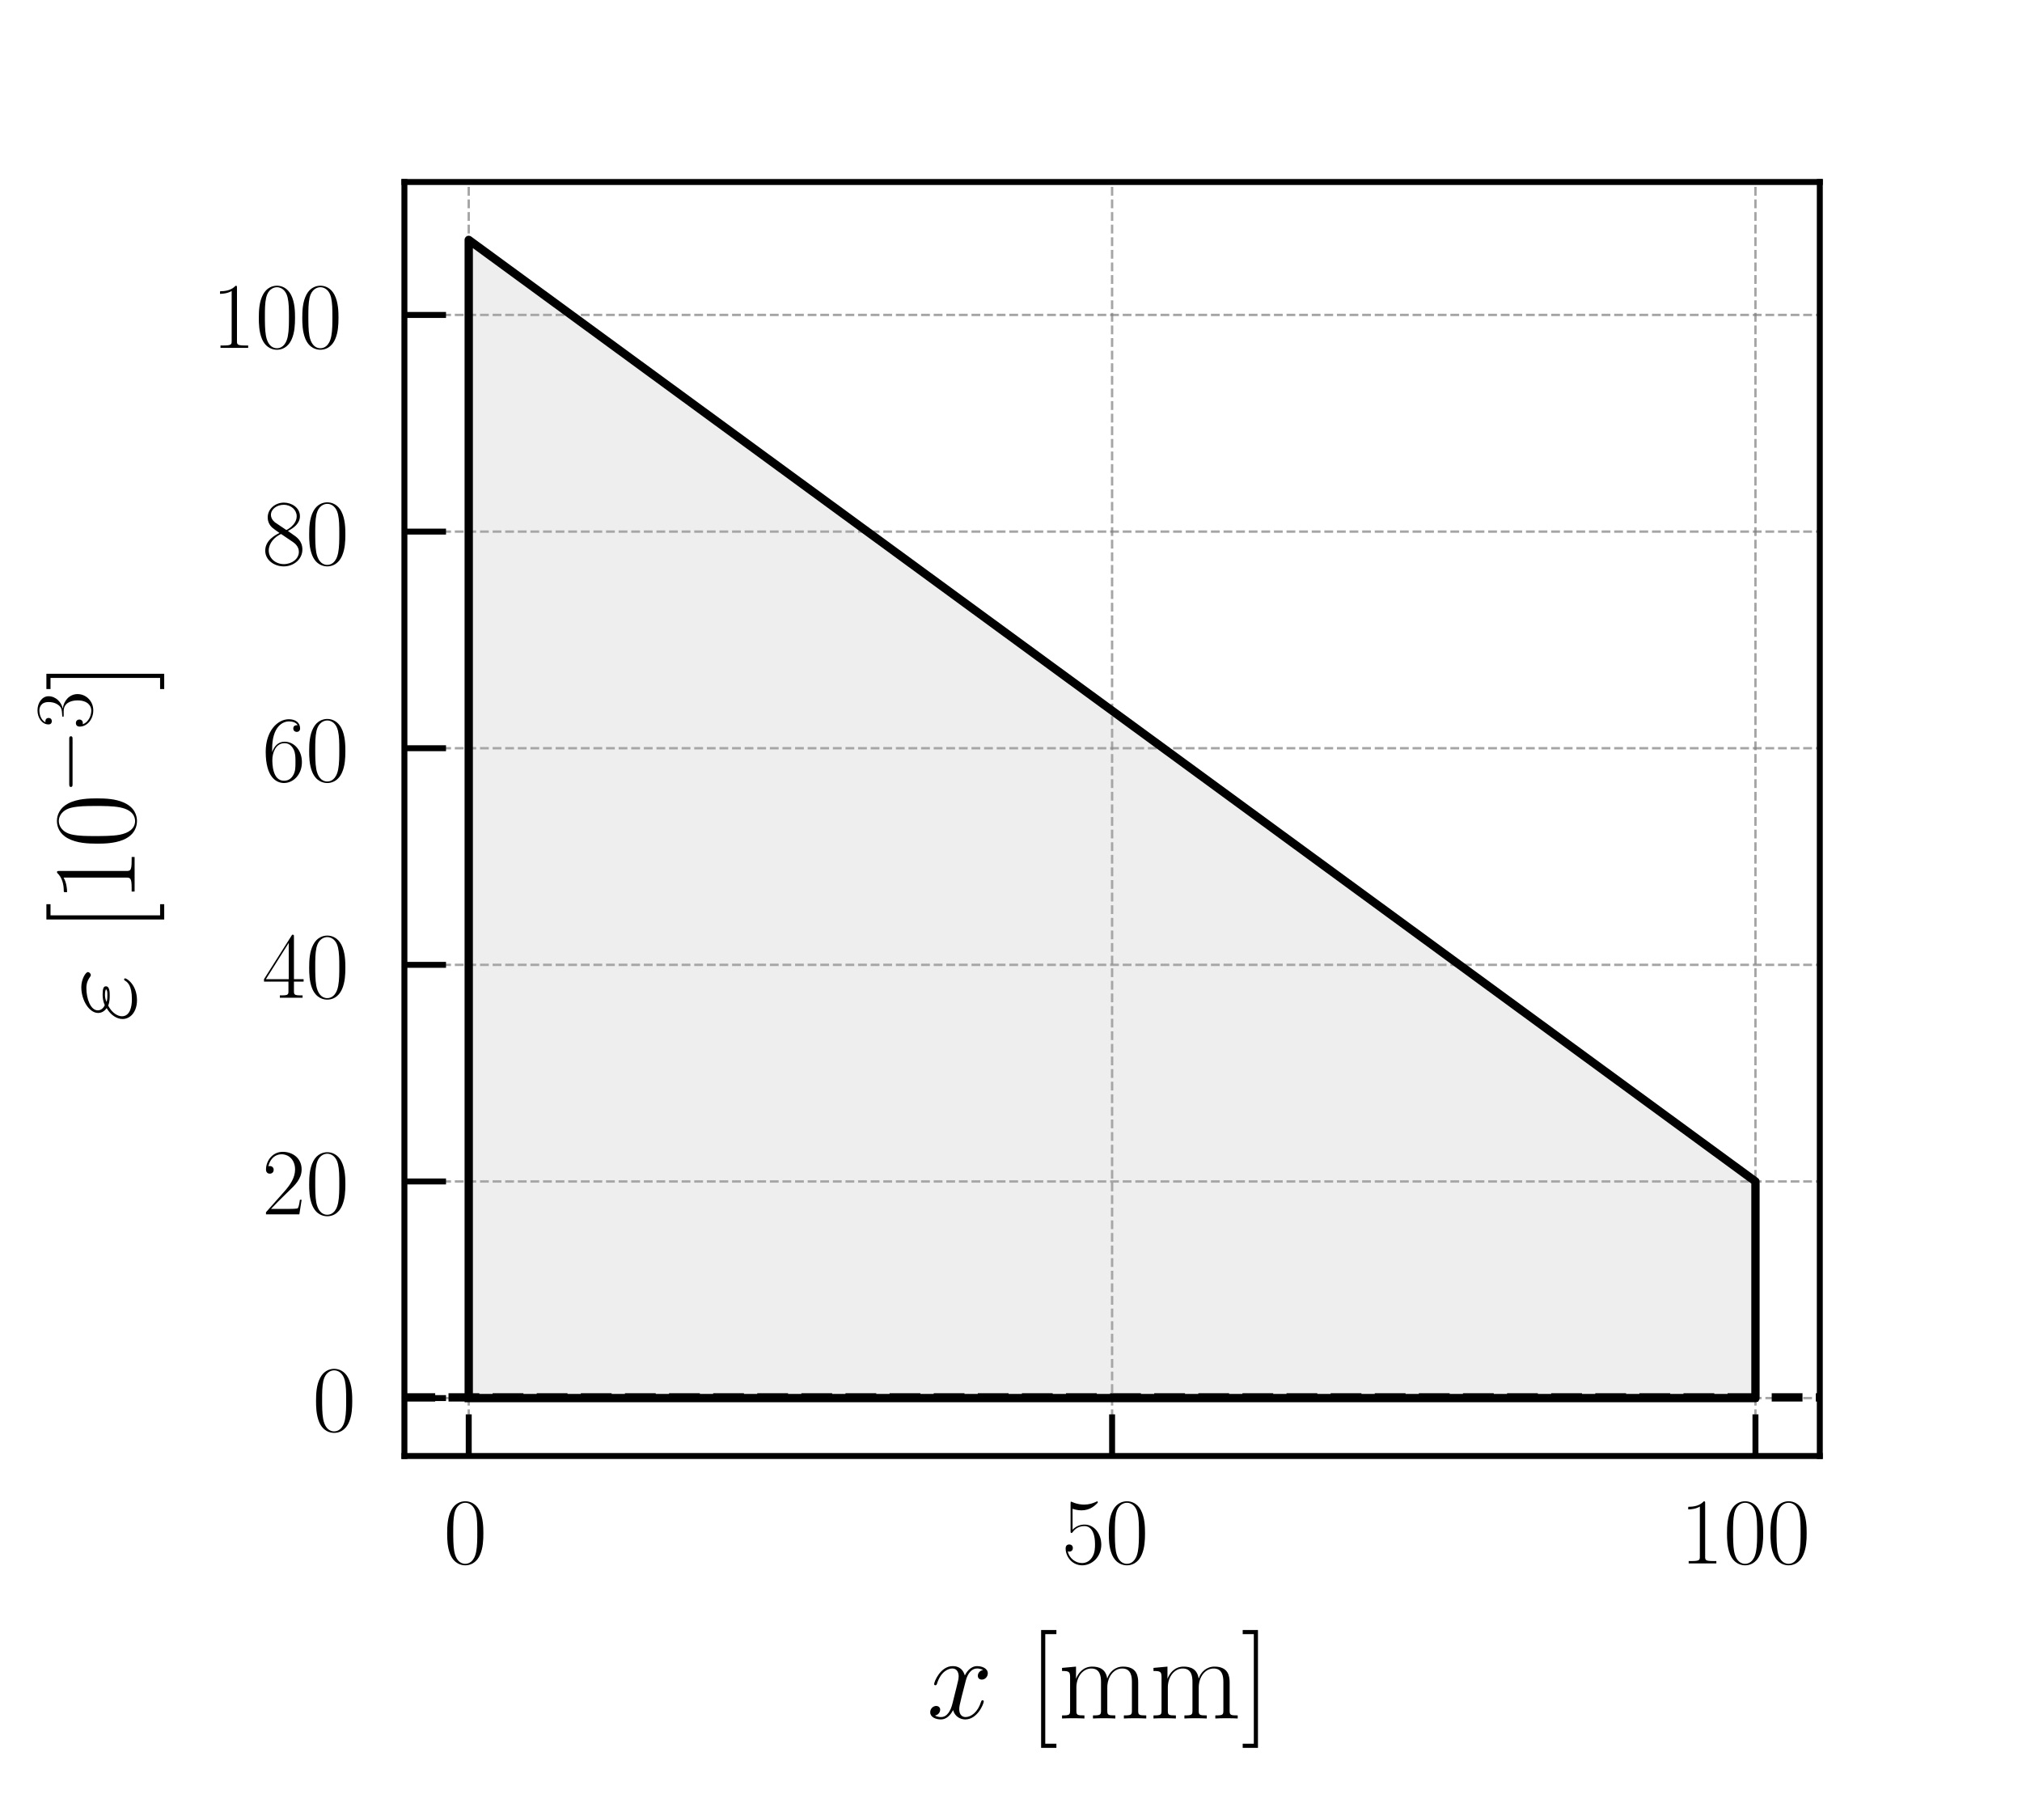
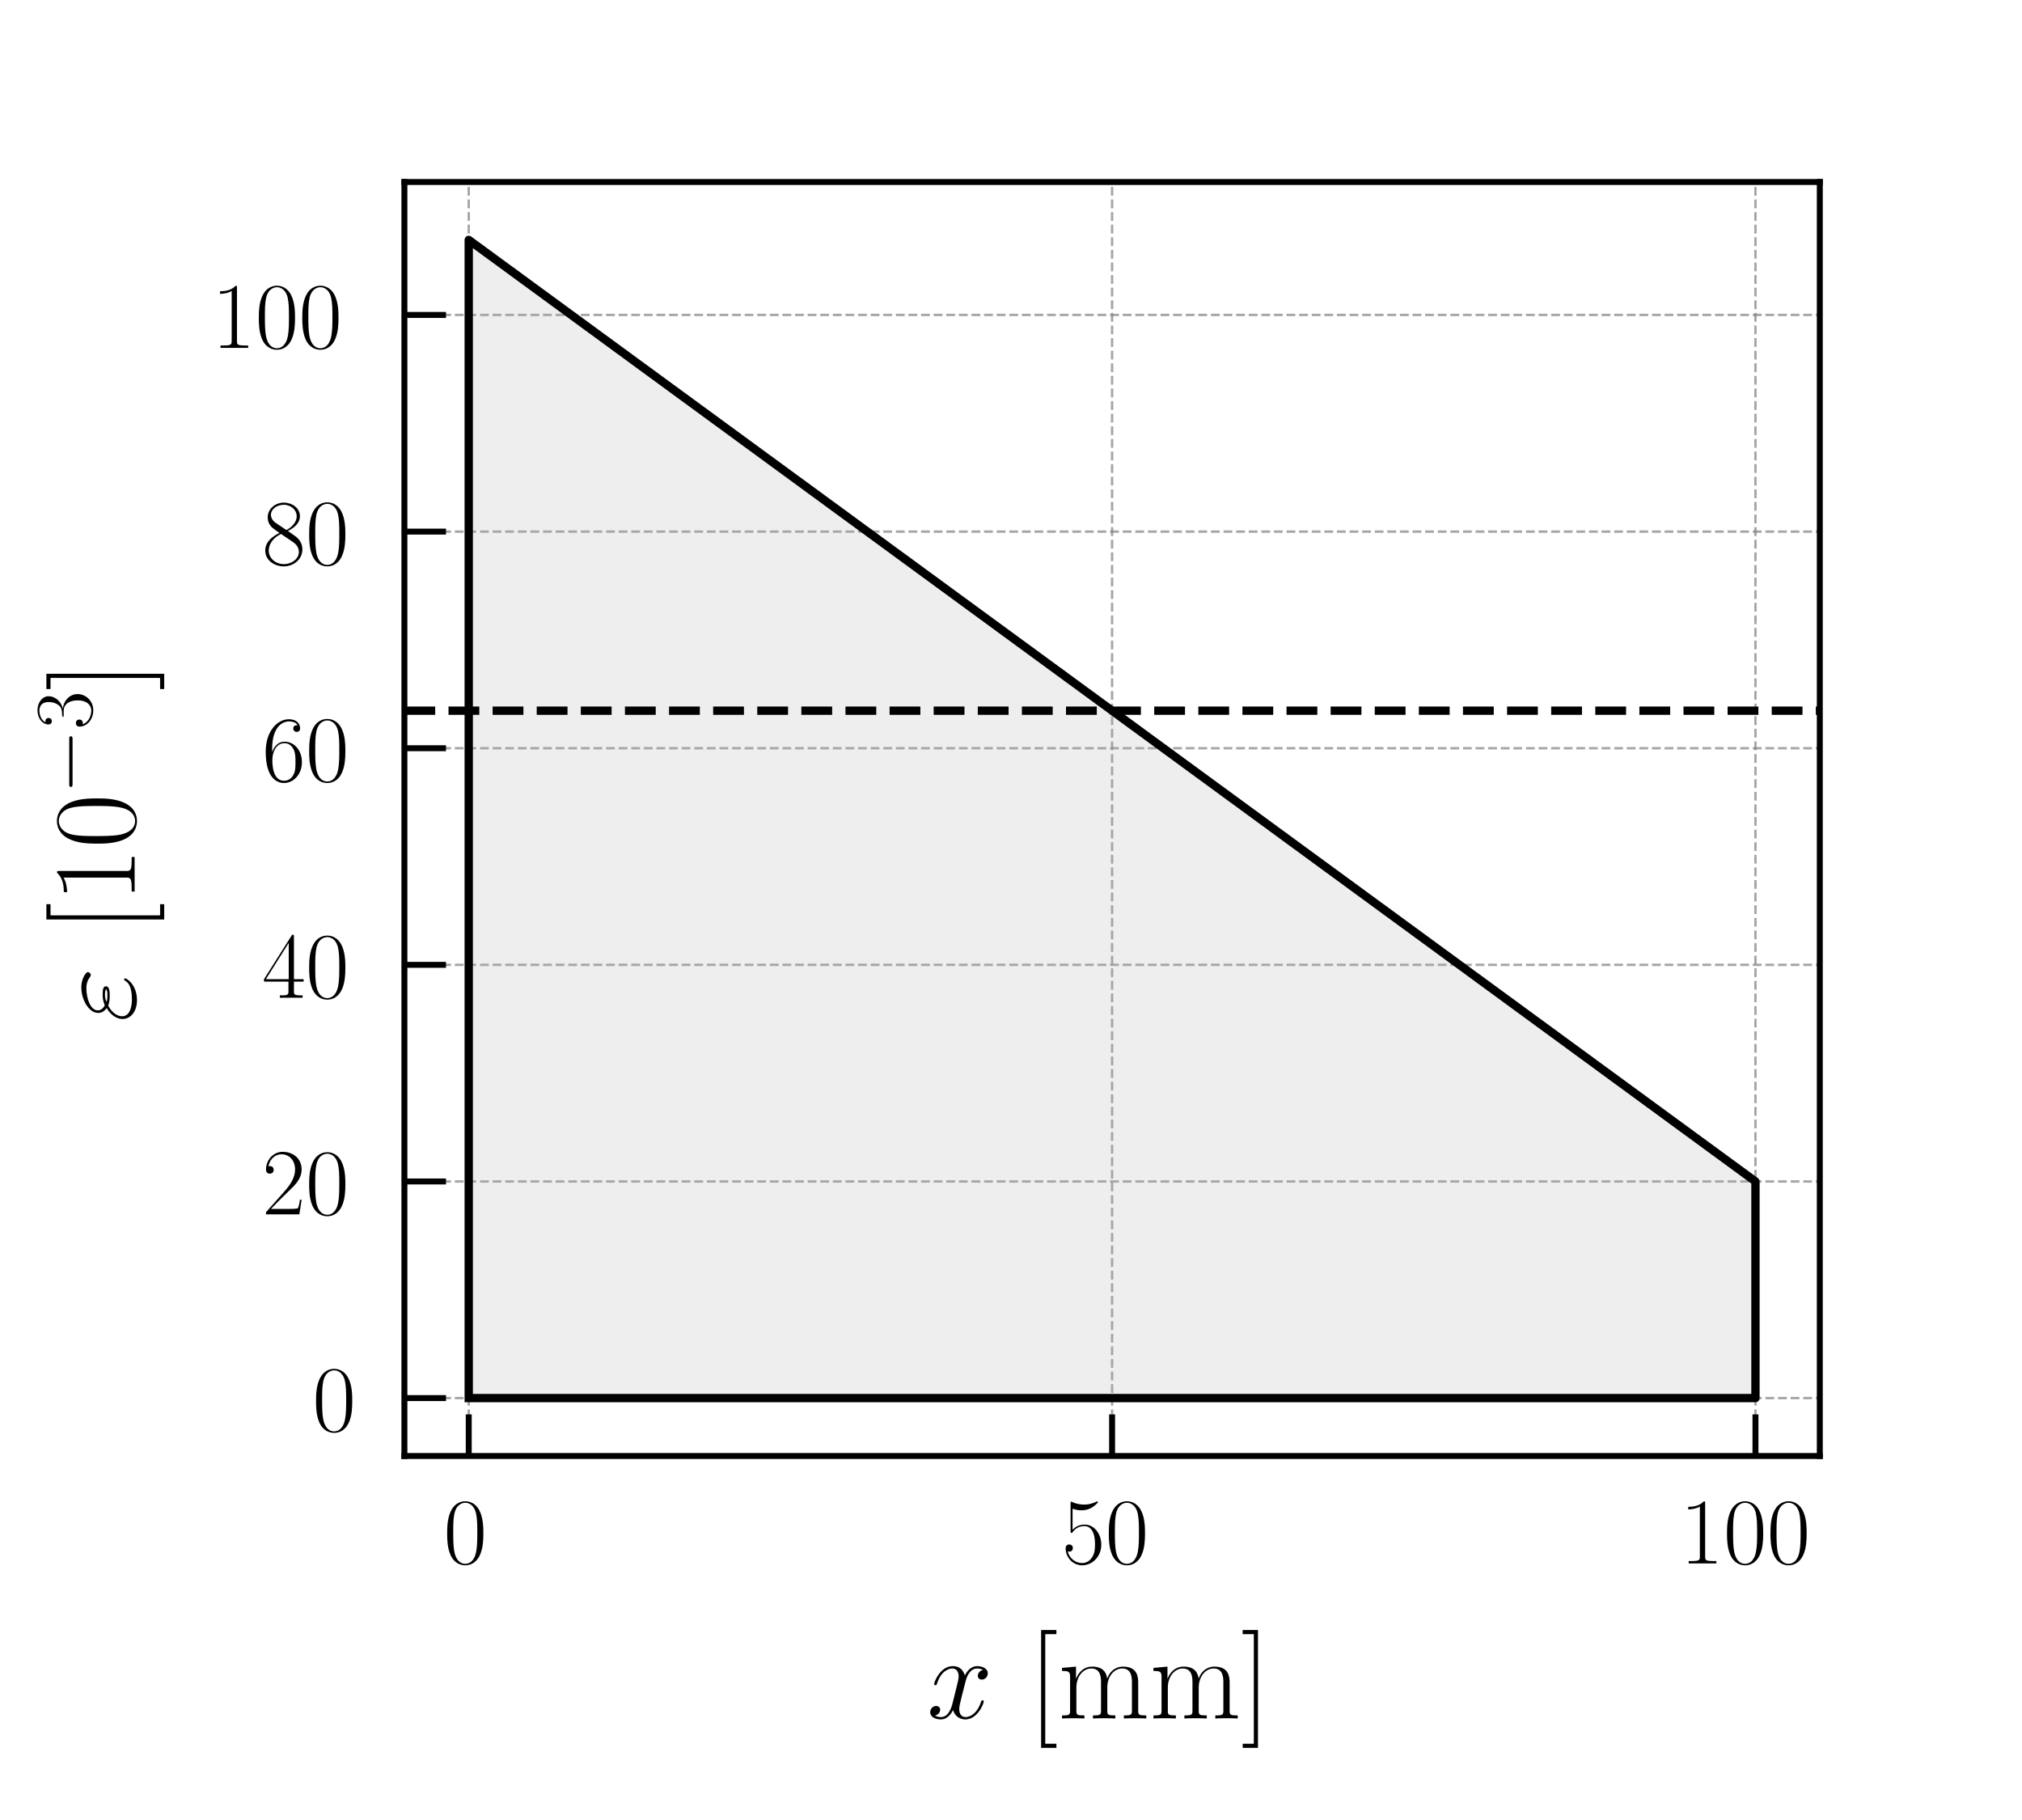
<svg xmlns="http://www.w3.org/2000/svg" xmlns:xlink="http://www.w3.org/1999/xlink" width="170.079pt" height="153.071pt" viewBox="0 0 170.079 153.071" version="1.1">
  <defs>
    <style type="text/css">*{stroke-linejoin: round; stroke-linecap: butt}</style>
  </defs>
  <g id="figure_1">
    <g id="patch_1">
      <path d="M 0 153.071  L 170.079 153.071  L 170.079 0  L 0 0  z " style="fill: #ffffff" />
    </g>
    <g id="axes_1">
      <g id="patch_2">
        <path d="M 34.016 122.457  L 153.071 122.457  L 153.071 15.307  L 34.016 15.307  z " style="fill: #ffffff" />
      </g>
      <g id="matplotlib.axis_1">
        <g id="xtick_1">
          <g id="line2d_1">
-             <path d="M 39.427 122.457  L 39.427 15.307  " clip-path="url(#p8286b24134)" style="fill: none; stroke-dasharray: 0.74,0.32; stroke-dashoffset: 0; stroke: #808080; stroke-opacity: 0.7; stroke-width: 0.2" />
+             <path d="M 39.427 122.457  L 39.427 15.307  " clip-path="url(#p49412a3c3d)" style="fill: none; stroke-dasharray: 0.74,0.32; stroke-dashoffset: 0; stroke: #808080; stroke-opacity: 0.7; stroke-width: 0.2" />
          </g>
          <g id="line2d_2">
            <defs>
-               <path id="m80aa327a16" d="M 0 0  L 0 -3.5  " style="stroke: #000000; stroke-width: 0.5" />
-             </defs>
-             <g>
-               <use xlink:href="#m80aa327a16" x="39.427" y="122.457" style="stroke: #000000; stroke-width: 0.5" />
+               <path id="m00d248ddeb" d="M 0 0  L 0 -3.5  " style="stroke: #000000; stroke-width: 0.5" />
+             </defs>
+             <g>
+               <use xlink:href="#m00d248ddeb" x="39.427" y="122.457" style="stroke: #000000; stroke-width: 0.5" />
            </g>
          </g>
          <g id="text_1">
            <g transform="translate(37.31025 131.4915) scale(0.08 -0.08)">
              <defs>
                <path id="CMR17-30" d="M 2688 2025  C 2688 2416 2682 3080 2413 3591  C 2176 4039 1798 4198 1466 4198  C 1158 4198 768 4058 525 3597  C 269 3118 243 2524 243 2025  C 243 1661 250 1106 448 619  C 723 -39 1216 -128 1466 -128  C 1760 -128 2208 -7 2470 600  C 2662 1042 2688 1559 2688 2025  z M 1466 -26  C 1056 -26 813 325 723 812  C 653 1188 653 1738 653 2096  C 653 2588 653 2997 736 3387  C 858 3929 1216 4096 1466 4096  C 1728 4096 2067 3923 2189 3400  C 2272 3036 2278 2607 2278 2096  C 2278 1680 2278 1169 2202 792  C 2067 95 1690 -26 1466 -26  z " transform="scale(0.015625)" />
              </defs>
              <use xlink:href="#CMR17-30" transform="scale(0.996264)" />
            </g>
          </g>
        </g>
        <g id="xtick_2">
          <g id="line2d_3">
-             <path d="M 93.543 122.457  L 93.543 15.307  " clip-path="url(#p8286b24134)" style="fill: none; stroke-dasharray: 0.74,0.32; stroke-dashoffset: 0; stroke: #808080; stroke-opacity: 0.7; stroke-width: 0.2" />
+             <path d="M 93.543 122.457  L 93.543 15.307  " clip-path="url(#p49412a3c3d)" style="fill: none; stroke-dasharray: 0.74,0.32; stroke-dashoffset: 0; stroke: #808080; stroke-opacity: 0.7; stroke-width: 0.2" />
          </g>
          <g id="line2d_4">
            <g>
-               <use xlink:href="#m80aa327a16" x="93.543" y="122.457" style="stroke: #000000; stroke-width: 0.5" />
+               <use xlink:href="#m00d248ddeb" x="93.543" y="122.457" style="stroke: #000000; stroke-width: 0.5" />
            </g>
          </g>
          <g id="text_2">
            <g transform="translate(89.30912 131.4915) scale(0.08 -0.08)">
              <defs>
                <path id="CMR17-35" d="M 730 3692  C 794 3666 1056 3584 1325 3584  C 1920 3584 2246 3911 2432 4100  C 2432 4157 2432 4192 2394 4192  C 2387 4192 2374 4192 2323 4163  C 2099 4058 1837 3973 1517 3973  C 1325 3973 1037 3999 723 4139  C 653 4171 640 4171 634 4171  C 602 4171 595 4164 595 4037  L 595 2203  C 595 2089 595 2057 659 2057  C 691 2057 704 2070 736 2114  C 941 2401 1222 2522 1542 2522  C 1766 2522 2246 2382 2246 1289  C 2246 1085 2246 715 2054 421  C 1894 159 1645 25 1370 25  C 947 25 518 320 403 814  C 429 807 480 795 506 795  C 589 795 749 840 749 1038  C 749 1210 627 1280 506 1280  C 358 1280 262 1190 262 1011  C 262 454 704 -128 1382 -128  C 2042 -128 2669 440 2669 1264  C 2669 2030 2170 2624 1549 2624  C 1222 2624 947 2503 730 2274  L 730 3692  z " transform="scale(0.015625)" />
              </defs>
              <use xlink:href="#CMR17-35" transform="scale(0.996264)" />
              <use xlink:href="#CMR17-30" transform="translate(45.69048 0) scale(0.996264)" />
            </g>
          </g>
        </g>
        <g id="xtick_3">
          <g id="line2d_5">
-             <path d="M 147.659 122.457  L 147.659 15.307  " clip-path="url(#p8286b24134)" style="fill: none; stroke-dasharray: 0.74,0.32; stroke-dashoffset: 0; stroke: #808080; stroke-opacity: 0.7; stroke-width: 0.2" />
+             <path d="M 147.659 122.457  L 147.659 15.307  " clip-path="url(#p49412a3c3d)" style="fill: none; stroke-dasharray: 0.74,0.32; stroke-dashoffset: 0; stroke: #808080; stroke-opacity: 0.7; stroke-width: 0.2" />
          </g>
          <g id="line2d_6">
            <g>
-               <use xlink:href="#m80aa327a16" x="147.659" y="122.457" style="stroke: #000000; stroke-width: 0.5" />
+               <use xlink:href="#m00d248ddeb" x="147.659" y="122.457" style="stroke: #000000; stroke-width: 0.5" />
            </g>
          </g>
          <g id="text_3">
            <g transform="translate(141.308 131.4915) scale(0.08 -0.08)">
              <defs>
                <path id="CMR17-31" d="M 1702 4058  C 1702 4192 1696 4192 1606 4192  C 1357 3916 979 3827 621 3827  C 602 3827 570 3827 563 3808  C 557 3795 557 3782 557 3648  C 755 3648 1088 3686 1344 3839  L 1344 461  C 1344 236 1331 160 781 160  L 589 160  L 589 0  C 896 0 1216 0 1523 0  C 1830 0 2150 0 2458 0  L 2458 160  L 2266 160  C 1715 160 1702 230 1702 458  L 1702 4058  z " transform="scale(0.015625)" />
              </defs>
              <use xlink:href="#CMR17-31" transform="scale(0.996264)" />
              <use xlink:href="#CMR17-30" transform="translate(45.69048 0) scale(0.996264)" />
              <use xlink:href="#CMR17-30" transform="translate(91.38095 0) scale(0.996264)" />
            </g>
          </g>
        </g>
        <g id="text_4">
          <g transform="translate(77.96628 144.5132) scale(0.1 -0.1)">
            <defs>
              <path id="CMMI12-78" d="M 3034 2606  C 2829 2567 2752 2414 2752 2293  C 2752 2139 2874 2088 2963 2088  C 3155 2088 3290 2254 3290 2427  C 3290 2695 2982 2816 2714 2816  C 2323 2816 2106 2433 2048 2312  C 1901 2816 1504 2816 1389 2816  C 736 2816 390 1980 390 1839  C 390 1814 416 1782 461 1782  C 512 1782 525 1820 538 1846  C 755 2555 1184 2689 1370 2689  C 1658 2689 1715 2420 1715 2267  C 1715 2127 1677 1980 1600 1673  L 1382 798  C 1286 415 1101 64 762 64  C 730 64 570 64 435 147  C 666 192 717 383 717 460  C 717 588 621 664 499 664  C 346 664 179 530 179 326  C 179 57 480 -64 755 -64  C 1062 -64 1280 179 1414 441  C 1517 64 1837 -64 2074 -64  C 2726 -64 3072 773 3072 913  C 3072 945 3046 971 3008 971  C 2950 971 2944 939 2925 888  C 2752 326 2381 64 2093 64  C 1869 64 1747 230 1747 492  C 1747 632 1773 734 1875 1156  L 2099 2024  C 2195 2408 2413 2689 2707 2689  C 2720 2689 2899 2689 3034 2606  z " transform="scale(0.015625)" />
              <path id="CMR17-5b" d="M 1504 -1600  L 1504 -1377  L 902 -1377  L 902 4544  L 1504 4544  L 1504 4767  L 678 4767  L 678 -1600  L 1504 -1600  z " transform="scale(0.015625)" />
              <path id="CMR17-6d" d="M 4326 1933  C 4326 2252 4269 2790 3507 2790  C 3072 2790 2771 2496 2656 2151  L 2650 2151  C 2573 2676 2195 2790 1837 2790  C 1331 2790 1069 2400 973 2144  L 966 2144  L 966 2790  L 211 2720  L 211 2554  C 589 2554 646 2515 646 2208  L 646 428  C 646 184 621 153 211 153  L 211 -13  C 365 0 646 0 813 0  C 979 0 1267 0 1421 -13  L 1421 153  C 1011 153 986 178 986 428  L 986 1658  C 986 2247 1344 2688 1792 2688  C 2266 2688 2317 2266 2317 1958  L 2317 428  C 2317 184 2291 153 1882 153  L 1882 -13  C 2035 0 2317 0 2483 0  C 2650 0 2938 0 3091 -13  L 3091 153  C 2682 153 2656 178 2656 428  L 2656 1658  C 2656 2247 3014 2688 3462 2688  C 3936 2688 3987 2266 3987 1958  L 3987 428  C 3987 184 3962 153 3552 153  L 3552 -13  C 3706 0 3987 0 4154 0  C 4320 0 4608 0 4762 -13  L 4762 153  C 4352 153 4326 178 4326 428  L 4326 1933  z " transform="scale(0.015625)" />
              <path id="CMR17-5d" d="M 915 4767  L 90 4767  L 90 4544  L 691 4544  L 691 -1377  L 90 -1377  L 90 -1600  L 915 -1600  L 915 4767  z " transform="scale(0.015625)" />
            </defs>
            <use xlink:href="#CMMI12-78" transform="scale(0.996264)" />
            <use xlink:href="#CMR17-5b" transform="translate(85.51003 0) scale(0.996264)" />
            <use xlink:href="#CMR17-6d" transform="translate(110.3811 0) scale(0.996264)" />
            <use xlink:href="#CMR17-6d" transform="translate(187.3007 0) scale(0.996264)" />
            <use xlink:href="#CMR17-5d" transform="translate(264.2203 0) scale(0.996264)" />
          </g>
        </g>
      </g>
      <g id="matplotlib.axis_2">
        <g id="ytick_1">
          <g id="line2d_7">
-             <path d="M 34.016 117.586  L 153.071 117.586  " clip-path="url(#p8286b24134)" style="fill: none; stroke-dasharray: 0.74,0.32; stroke-dashoffset: 0; stroke: #808080; stroke-opacity: 0.7; stroke-width: 0.2" />
+             <path d="M 34.016 117.586  L 153.071 117.586  " clip-path="url(#p49412a3c3d)" style="fill: none; stroke-dasharray: 0.74,0.32; stroke-dashoffset: 0; stroke: #808080; stroke-opacity: 0.7; stroke-width: 0.2" />
          </g>
          <g id="line2d_8">
            <defs>
-               <path id="ma06533547d" d="M 0 0  L 3.5 0  " style="stroke: #000000; stroke-width: 0.5" />
-             </defs>
-             <g>
-               <use xlink:href="#ma06533547d" x="34.016" y="117.586" style="stroke: #000000; stroke-width: 0.5" />
+               <path id="mabed463966" d="M 0 0  L 3.5 0  " style="stroke: #000000; stroke-width: 0.5" />
+             </defs>
+             <g>
+               <use xlink:href="#mabed463966" x="34.016" y="117.586" style="stroke: #000000; stroke-width: 0.5" />
            </g>
          </g>
          <g id="text_5">
            <g transform="translate(26.28157 120.3537) scale(0.08 -0.08)">
              <use xlink:href="#CMR17-30" transform="scale(0.996264)" />
            </g>
          </g>
        </g>
        <g id="ytick_2">
          <g id="line2d_9">
-             <path d="M 34.016 99.367  L 153.071 99.367  " clip-path="url(#p8286b24134)" style="fill: none; stroke-dasharray: 0.74,0.32; stroke-dashoffset: 0; stroke: #808080; stroke-opacity: 0.7; stroke-width: 0.2" />
+             <path d="M 34.016 99.367  L 153.071 99.367  " clip-path="url(#p49412a3c3d)" style="fill: none; stroke-dasharray: 0.74,0.32; stroke-dashoffset: 0; stroke: #808080; stroke-opacity: 0.7; stroke-width: 0.2" />
          </g>
          <g id="line2d_10">
            <g>
-               <use xlink:href="#ma06533547d" x="34.016" y="99.367" style="stroke: #000000; stroke-width: 0.5" />
+               <use xlink:href="#mabed463966" x="34.016" y="99.367" style="stroke: #000000; stroke-width: 0.5" />
            </g>
          </g>
          <g id="text_6">
            <g transform="translate(22.04738 102.1343) scale(0.08 -0.08)">
              <defs>
                <path id="CMR17-32" d="M 2669 989  L 2554 989  C 2490 536 2438 459 2413 420  C 2381 369 1920 369 1830 369  L 602 369  C 832 619 1280 1072 1824 1597  C 2214 1967 2669 2402 2669 3035  C 2669 3790 2067 4224 1395 4224  C 691 4224 262 3604 262 3030  C 262 2780 448 2748 525 2748  C 589 2748 781 2787 781 3010  C 781 3207 614 3264 525 3264  C 486 3264 448 3258 422 3245  C 544 3790 915 4058 1306 4058  C 1862 4058 2227 3617 2227 3035  C 2227 2479 1901 2000 1536 1584  L 262 146  L 262 0  L 2515 0  L 2669 989  z " transform="scale(0.015625)" />
              </defs>
              <use xlink:href="#CMR17-32" transform="scale(0.996264)" />
              <use xlink:href="#CMR17-30" transform="translate(45.69048 0) scale(0.996264)" />
            </g>
          </g>
        </g>
        <g id="ytick_3">
          <g id="line2d_11">
-             <path d="M 34.016 81.148  L 153.071 81.148  " clip-path="url(#p8286b24134)" style="fill: none; stroke-dasharray: 0.74,0.32; stroke-dashoffset: 0; stroke: #808080; stroke-opacity: 0.7; stroke-width: 0.2" />
+             <path d="M 34.016 81.148  L 153.071 81.148  " clip-path="url(#p49412a3c3d)" style="fill: none; stroke-dasharray: 0.74,0.32; stroke-dashoffset: 0; stroke: #808080; stroke-opacity: 0.7; stroke-width: 0.2" />
          </g>
          <g id="line2d_12">
            <g>
-               <use xlink:href="#ma06533547d" x="34.016" y="81.148" style="stroke: #000000; stroke-width: 0.5" />
+               <use xlink:href="#mabed463966" x="34.016" y="81.148" style="stroke: #000000; stroke-width: 0.5" />
            </g>
          </g>
          <g id="text_7">
            <g transform="translate(22.04738 83.91494) scale(0.08 -0.08)">
              <defs>
                <path id="CMR17-34" d="M 2150 4122  C 2150 4256 2144 4256 2029 4256  L 128 1254  L 128 1088  L 1779 1088  L 1779 457  C 1779 224 1766 160 1318 160  L 1197 160  L 1197 0  C 1402 0 1747 0 1965 0  C 2182 0 2528 0 2733 0  L 2733 160  L 2611 160  C 2163 160 2150 224 2150 457  L 2150 1088  L 2803 1088  L 2803 1254  L 2150 1254  L 2150 4122  z M 1798 3703  L 1798 1254  L 256 1254  L 1798 3703  z " transform="scale(0.015625)" />
              </defs>
              <use xlink:href="#CMR17-34" transform="scale(0.996264)" />
              <use xlink:href="#CMR17-30" transform="translate(45.69048 0) scale(0.996264)" />
            </g>
          </g>
        </g>
        <g id="ytick_4">
          <g id="line2d_13">
-             <path d="M 34.016 62.928  L 153.071 62.928  " clip-path="url(#p8286b24134)" style="fill: none; stroke-dasharray: 0.74,0.32; stroke-dashoffset: 0; stroke: #808080; stroke-opacity: 0.7; stroke-width: 0.2" />
+             <path d="M 34.016 62.928  L 153.071 62.928  " clip-path="url(#p49412a3c3d)" style="fill: none; stroke-dasharray: 0.74,0.32; stroke-dashoffset: 0; stroke: #808080; stroke-opacity: 0.7; stroke-width: 0.2" />
          </g>
          <g id="line2d_14">
            <g>
-               <use xlink:href="#ma06533547d" x="34.016" y="62.928" style="stroke: #000000; stroke-width: 0.5" />
+               <use xlink:href="#mabed463966" x="34.016" y="62.928" style="stroke: #000000; stroke-width: 0.5" />
            </g>
          </g>
          <g id="text_8">
            <g transform="translate(22.04738 65.69558) scale(0.08 -0.08)">
              <defs>
                <path id="CMR17-36" d="M 678 2176  C 678 3690 1395 4032 1811 4032  C 1946 4032 2272 4009 2400 3776  C 2298 3776 2106 3776 2106 3553  C 2106 3381 2246 3323 2336 3323  C 2394 3323 2566 3348 2566 3560  C 2566 3954 2246 4179 1805 4179  C 1043 4179 243 3390 243 1984  C 243 253 966 -128 1478 -128  C 2099 -128 2688 427 2688 1283  C 2688 2081 2170 2662 1517 2662  C 1126 2662 838 2407 678 1960  L 678 2176  z M 1478 25  C 691 25 691 1200 691 1436  C 691 1896 909 2560 1504 2560  C 1613 2560 1926 2560 2138 2120  C 2253 1870 2253 1609 2253 1289  C 2253 944 2253 690 2118 434  C 1978 171 1773 25 1478 25  z " transform="scale(0.015625)" />
              </defs>
              <use xlink:href="#CMR17-36" transform="scale(0.996264)" />
              <use xlink:href="#CMR17-30" transform="translate(45.69048 0) scale(0.996264)" />
            </g>
          </g>
        </g>
        <g id="ytick_5">
          <g id="line2d_15">
-             <path d="M 34.016 44.709  L 153.071 44.709  " clip-path="url(#p8286b24134)" style="fill: none; stroke-dasharray: 0.74,0.32; stroke-dashoffset: 0; stroke: #808080; stroke-opacity: 0.7; stroke-width: 0.2" />
+             <path d="M 34.016 44.709  L 153.071 44.709  " clip-path="url(#p49412a3c3d)" style="fill: none; stroke-dasharray: 0.74,0.32; stroke-dashoffset: 0; stroke: #808080; stroke-opacity: 0.7; stroke-width: 0.2" />
          </g>
          <g id="line2d_16">
            <g>
-               <use xlink:href="#ma06533547d" x="34.016" y="44.709" style="stroke: #000000; stroke-width: 0.5" />
+               <use xlink:href="#mabed463966" x="34.016" y="44.709" style="stroke: #000000; stroke-width: 0.5" />
            </g>
          </g>
          <g id="text_9">
            <g transform="translate(22.04738 47.47622) scale(0.08 -0.08)">
              <defs>
                <path id="CMR17-38" d="M 1741 2264  C 2144 2467 2554 2773 2554 3263  C 2554 3841 1990 4179 1472 4179  C 890 4179 378 3759 378 3180  C 378 3021 416 2747 666 2505  C 730 2442 998 2251 1171 2130  C 883 1983 211 1634 211 934  C 211 279 838 -128 1459 -128  C 2144 -128 2720 362 2720 1010  C 2720 1590 2330 1857 2074 2029  L 1741 2264  z M 902 2822  C 851 2854 595 3051 595 3351  C 595 3739 998 4032 1459 4032  C 1965 4032 2336 3676 2336 3262  C 2336 2669 1670 2331 1638 2331  C 1632 2331 1626 2331 1574 2370  L 902 2822  z M 2080 1519  C 2176 1449 2483 1240 2483 851  C 2483 381 2010 25 1472 25  C 890 25 448 438 448 940  C 448 1443 838 1862 1280 2060  L 2080 1519  z " transform="scale(0.015625)" />
              </defs>
              <use xlink:href="#CMR17-38" transform="scale(0.996264)" />
              <use xlink:href="#CMR17-30" transform="translate(45.69048 0) scale(0.996264)" />
            </g>
          </g>
        </g>
        <g id="ytick_6">
          <g id="line2d_17">
-             <path d="M 34.016 26.489  L 153.071 26.489  " clip-path="url(#p8286b24134)" style="fill: none; stroke-dasharray: 0.74,0.32; stroke-dashoffset: 0; stroke: #808080; stroke-opacity: 0.7; stroke-width: 0.2" />
+             <path d="M 34.016 26.489  L 153.071 26.489  " clip-path="url(#p49412a3c3d)" style="fill: none; stroke-dasharray: 0.74,0.32; stroke-dashoffset: 0; stroke: #808080; stroke-opacity: 0.7; stroke-width: 0.2" />
          </g>
          <g id="line2d_18">
            <g>
-               <use xlink:href="#ma06533547d" x="34.016" y="26.489" style="stroke: #000000; stroke-width: 0.5" />
+               <use xlink:href="#mabed463966" x="34.016" y="26.489" style="stroke: #000000; stroke-width: 0.5" />
            </g>
          </g>
          <g id="text_10">
            <g transform="translate(17.8132 29.25685) scale(0.08 -0.08)">
              <use xlink:href="#CMR17-31" transform="scale(0.996264)" />
              <use xlink:href="#CMR17-30" transform="translate(45.69048 0) scale(0.996264)" />
              <use xlink:href="#CMR17-30" transform="translate(91.38095 0) scale(0.996264)" />
            </g>
          </g>
        </g>
        <g id="text_11">
          <g transform="translate(11.32254 85.96197) rotate(-90) scale(0.1 -0.1)">
            <defs>
              <path id="CMMI12-22" d="M 890 1427  C 1094 1345 1312 1345 1434 1345  C 1600 1345 1933 1345 1933 1550  C 1933 1678 1811 1728 1485 1728  C 1325 1728 1133 1709 909 1613  C 710 1708 634 1852 634 1990  C 634 2379 1261 2606 1830 2606  C 1939 2606 2170 2606 2438 2411  C 2477 2387 2496 2367 2541 2367  C 2618 2367 2701 2449 2701 2526  C 2701 2639 2330 2880 1888 2880  C 1171 2880 493 2449 493 1972  C 493 1734 646 1586 755 1509  C 384 1301 166 961 166 652  C 166 219 563 -128 1178 -128  C 2022 -128 2362 424 2362 512  C 2362 543 2336 568 2304 568  C 2272 568 2259 549 2234 512  C 2163 395 1997 146 1235 146  C 838 146 314 245 314 686  C 314 898 474 1214 890 1427  z M 1088 1518  C 1261 1600 1427 1600 1472 1600  C 1651 1600 1683 1583 1786 1545  C 1677 1472 1664 1472 1434 1472  C 1318 1472 1216 1472 1088 1518  z " transform="scale(0.015625)" />
              <path id="CMSY10-0" d="M 4218 1472  C 4326 1472 4442 1472 4442 1600  C 4442 1728 4326 1728 4218 1728  L 755 1728  C 646 1728 531 1728 531 1600  C 531 1472 646 1472 755 1472  L 4218 1472  z " transform="scale(0.015625)" />
              <path id="CMR17-33" d="M 1414 2157  C 1984 2157 2234 1662 2234 1090  C 2234 320 1824 25 1453 25  C 1114 25 563 194 390 693  C 422 680 454 680 486 680  C 640 680 755 782 755 948  C 755 1133 614 1216 486 1216  C 378 1216 211 1165 211 926  C 211 335 787 -128 1466 -128  C 2176 -128 2720 430 2720 1085  C 2720 1707 2208 2157 1600 2227  C 2086 2328 2554 2756 2554 3329  C 2554 3820 2048 4179 1472 4179  C 890 4179 378 3829 378 3329  C 378 3110 544 3072 627 3072  C 762 3072 877 3155 877 3321  C 877 3486 762 3569 627 3569  C 602 3569 570 3569 544 3557  C 730 3959 1235 4032 1459 4032  C 1683 4032 2106 3925 2106 3320  C 2106 3143 2080 2828 1862 2550  C 1670 2304 1453 2304 1242 2284  C 1210 2284 1062 2269 1037 2269  C 992 2263 966 2257 966 2208  C 966 2163 973 2157 1101 2157  L 1414 2157  z " transform="scale(0.015625)" />
            </defs>
            <use xlink:href="#CMMI12-22" transform="scale(0.996264)" />
            <use xlink:href="#CMR17-5b" transform="translate(75.72616 0) scale(0.996264)" />
            <use xlink:href="#CMR17-31" transform="translate(100.5972 0) scale(0.996264)" />
            <use xlink:href="#CMR17-30" transform="translate(146.2877 0) scale(0.996264)" />
            <use xlink:href="#CMSY10-0" transform="translate(191.9782 36.15364) scale(0.697382)" />
            <use xlink:href="#CMR17-33" transform="translate(246.2192 36.15364) scale(0.697382)" />
            <use xlink:href="#CMR17-5d" transform="translate(278.7005 0) scale(0.996264)" />
          </g>
        </g>
      </g>
      <g id="patch_3">
-         <path d="M 39.427 117.586  L 147.659 117.586  L 147.659 99.367  L 39.427 20.178  z " clip-path="url(#p8286b24134)" style="fill: #a9a9a9; opacity: 0.2; stroke: #a9a9a9; stroke-width: 0.5; stroke-linejoin: miter" />
+         <path d="M 39.427 117.586  L 147.659 117.586  L 147.659 99.367  L 39.427 20.178  z " clip-path="url(#p49412a3c3d)" style="fill: #a9a9a9; opacity: 0.2; stroke: #a9a9a9; stroke-width: 0.5; stroke-linejoin: miter" />
      </g>
      <g id="line2d_19">
-         <path d="M 39.427 117.586  L 147.659 117.586  L 147.659 99.367  L 39.427 20.178  L 39.427 117.586  " clip-path="url(#p8286b24134)" style="fill: none; stroke: #000000; stroke-width: 0.7; stroke-linecap: square" />
+         <path d="M 39.427 117.586  L 147.659 117.586  L 147.659 99.367  L 39.427 20.178  L 39.427 117.586  " clip-path="url(#p49412a3c3d)" style="fill: none; stroke: #000000; stroke-width: 0.7; stroke-linecap: square" />
      </g>
      <g id="line2d_20">
-         <path d="M 34.016 117.528  L 153.071 117.528  " clip-path="url(#p8286b24134)" style="fill: none; stroke-dasharray: 2.59,1.12; stroke-dashoffset: 0; stroke: #000000; stroke-width: 0.7" />
+         <path d="M 34.016 59.772  L 153.071 59.772  " clip-path="url(#p49412a3c3d)" style="fill: none; stroke-dasharray: 2.59,1.12; stroke-dashoffset: 0; stroke: #000000; stroke-width: 0.7" />
      </g>
      <g id="patch_4">
        <path d="M 34.016 122.457  L 34.016 15.307  " style="fill: none; stroke: #000000; stroke-width: 0.5; stroke-linejoin: miter; stroke-linecap: square" />
      </g>
      <g id="patch_5">
        <path d="M 153.071 122.457  L 153.071 15.307  " style="fill: none; stroke: #000000; stroke-width: 0.5; stroke-linejoin: miter; stroke-linecap: square" />
      </g>
      <g id="patch_6">
        <path d="M 34.016 122.457  L 153.071 122.457  " style="fill: none; stroke: #000000; stroke-width: 0.5; stroke-linejoin: miter; stroke-linecap: square" />
      </g>
      <g id="patch_7">
        <path d="M 34.016 15.307  L 153.071 15.307  " style="fill: none; stroke: #000000; stroke-width: 0.5; stroke-linejoin: miter; stroke-linecap: square" />
      </g>
    </g>
  </g>
  <defs>
-     <clipPath id="p8286b24134">
+     <clipPath id="p49412a3c3d">
      <rect x="34.016" y="15.307" width="119.055" height="107.15" />
    </clipPath>
  </defs>
</svg>
